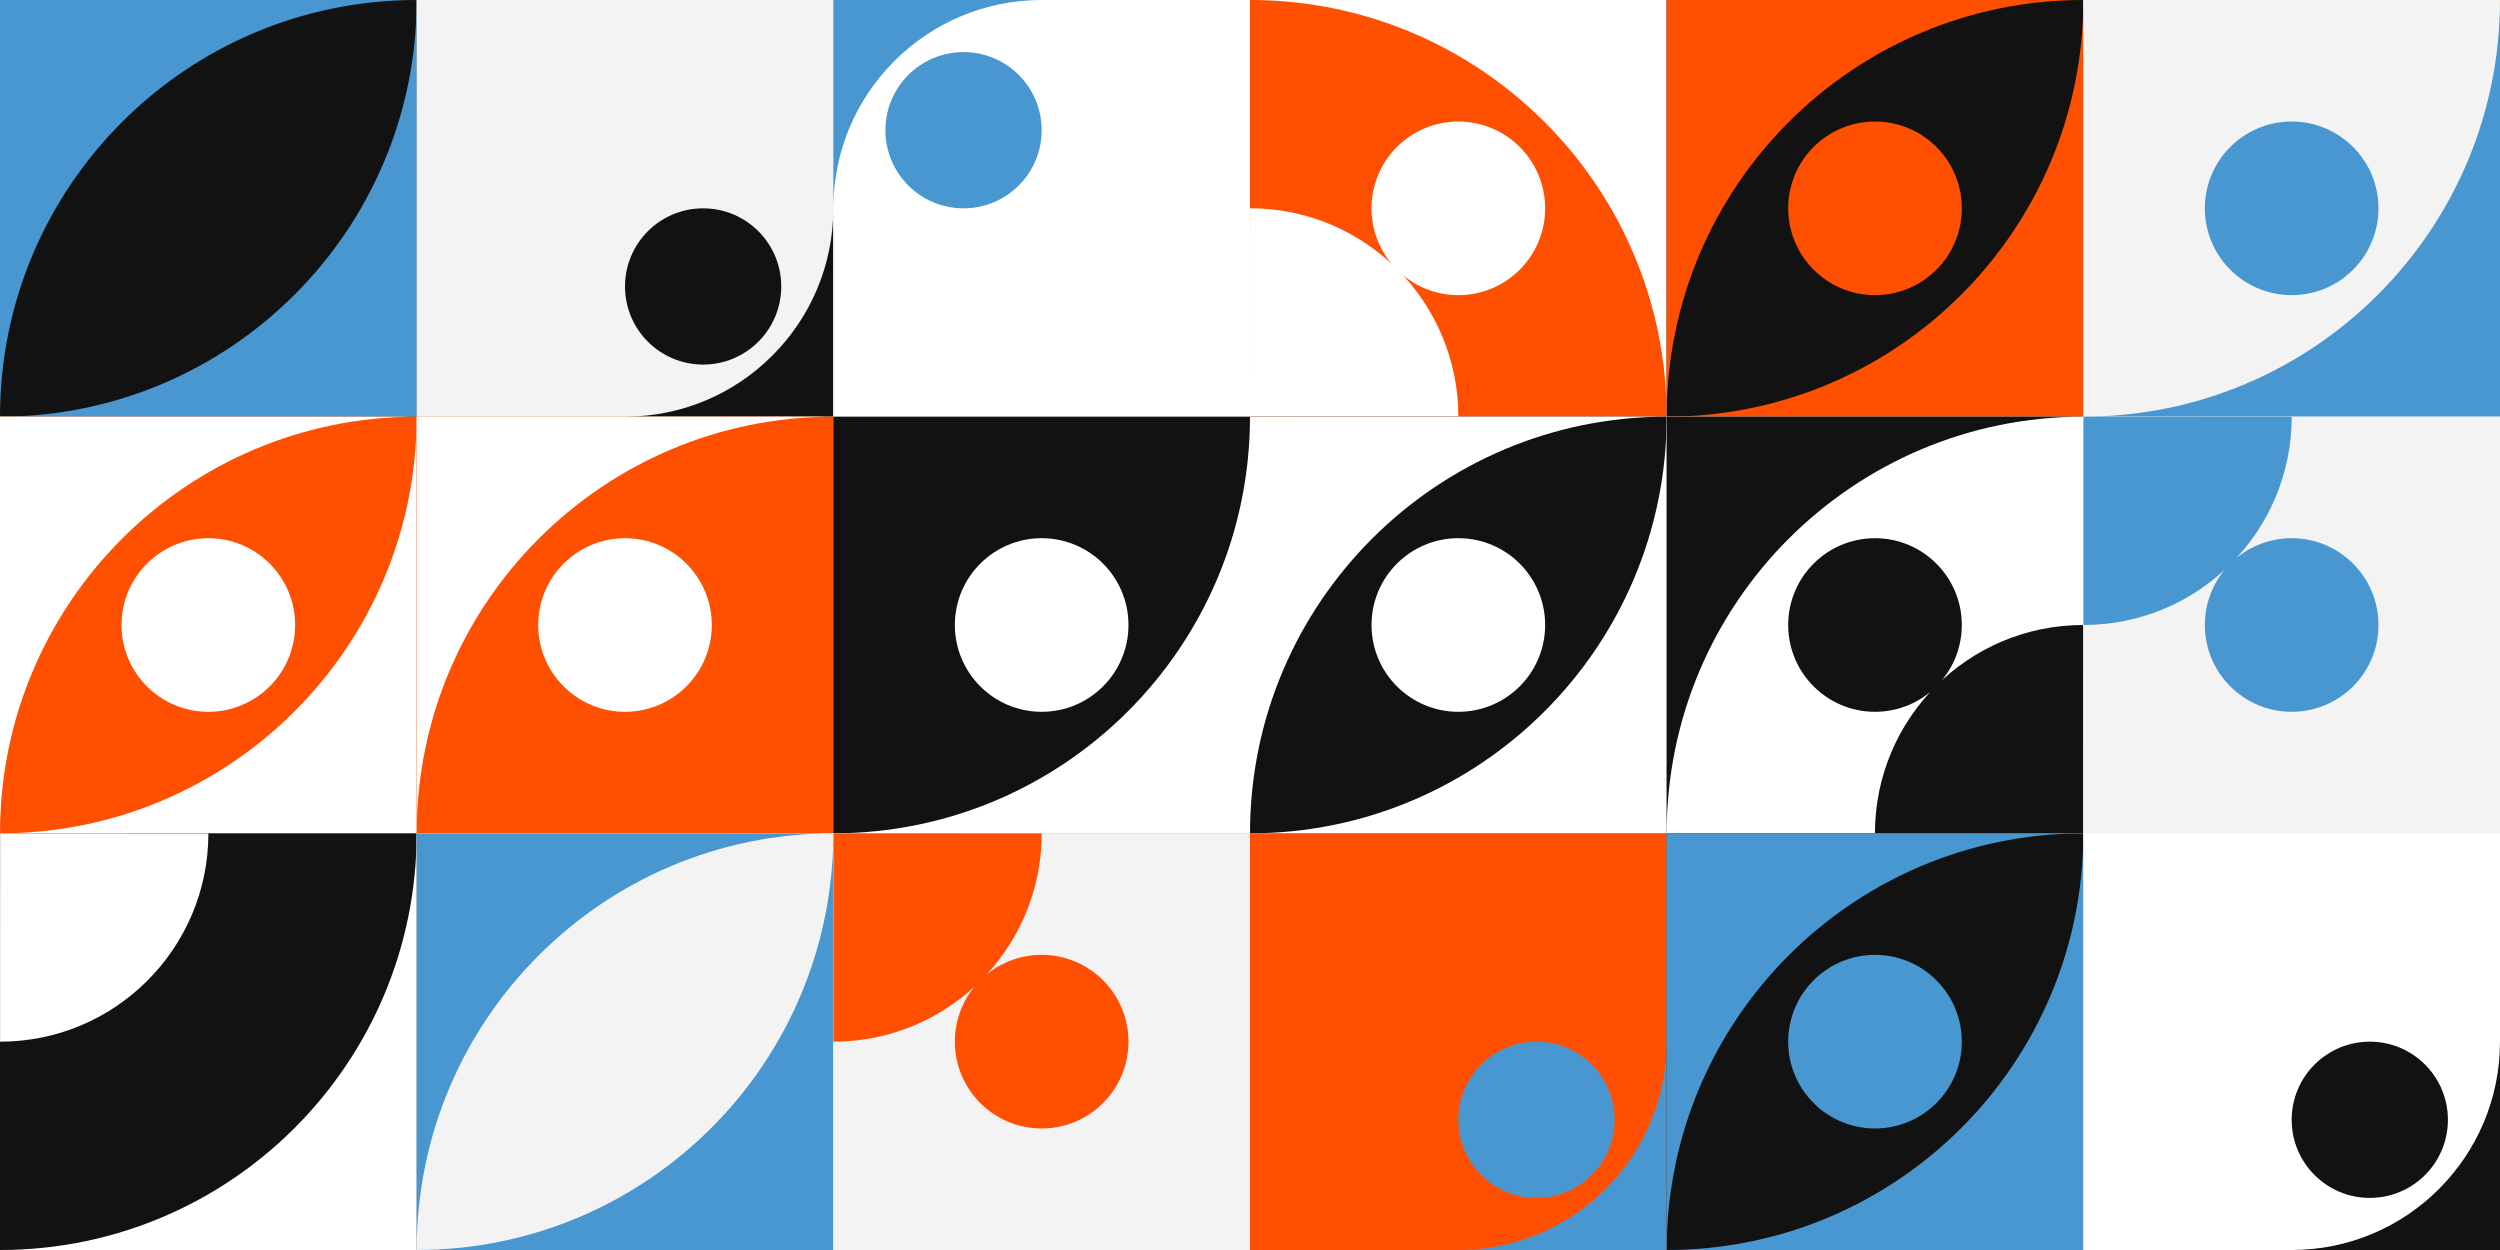
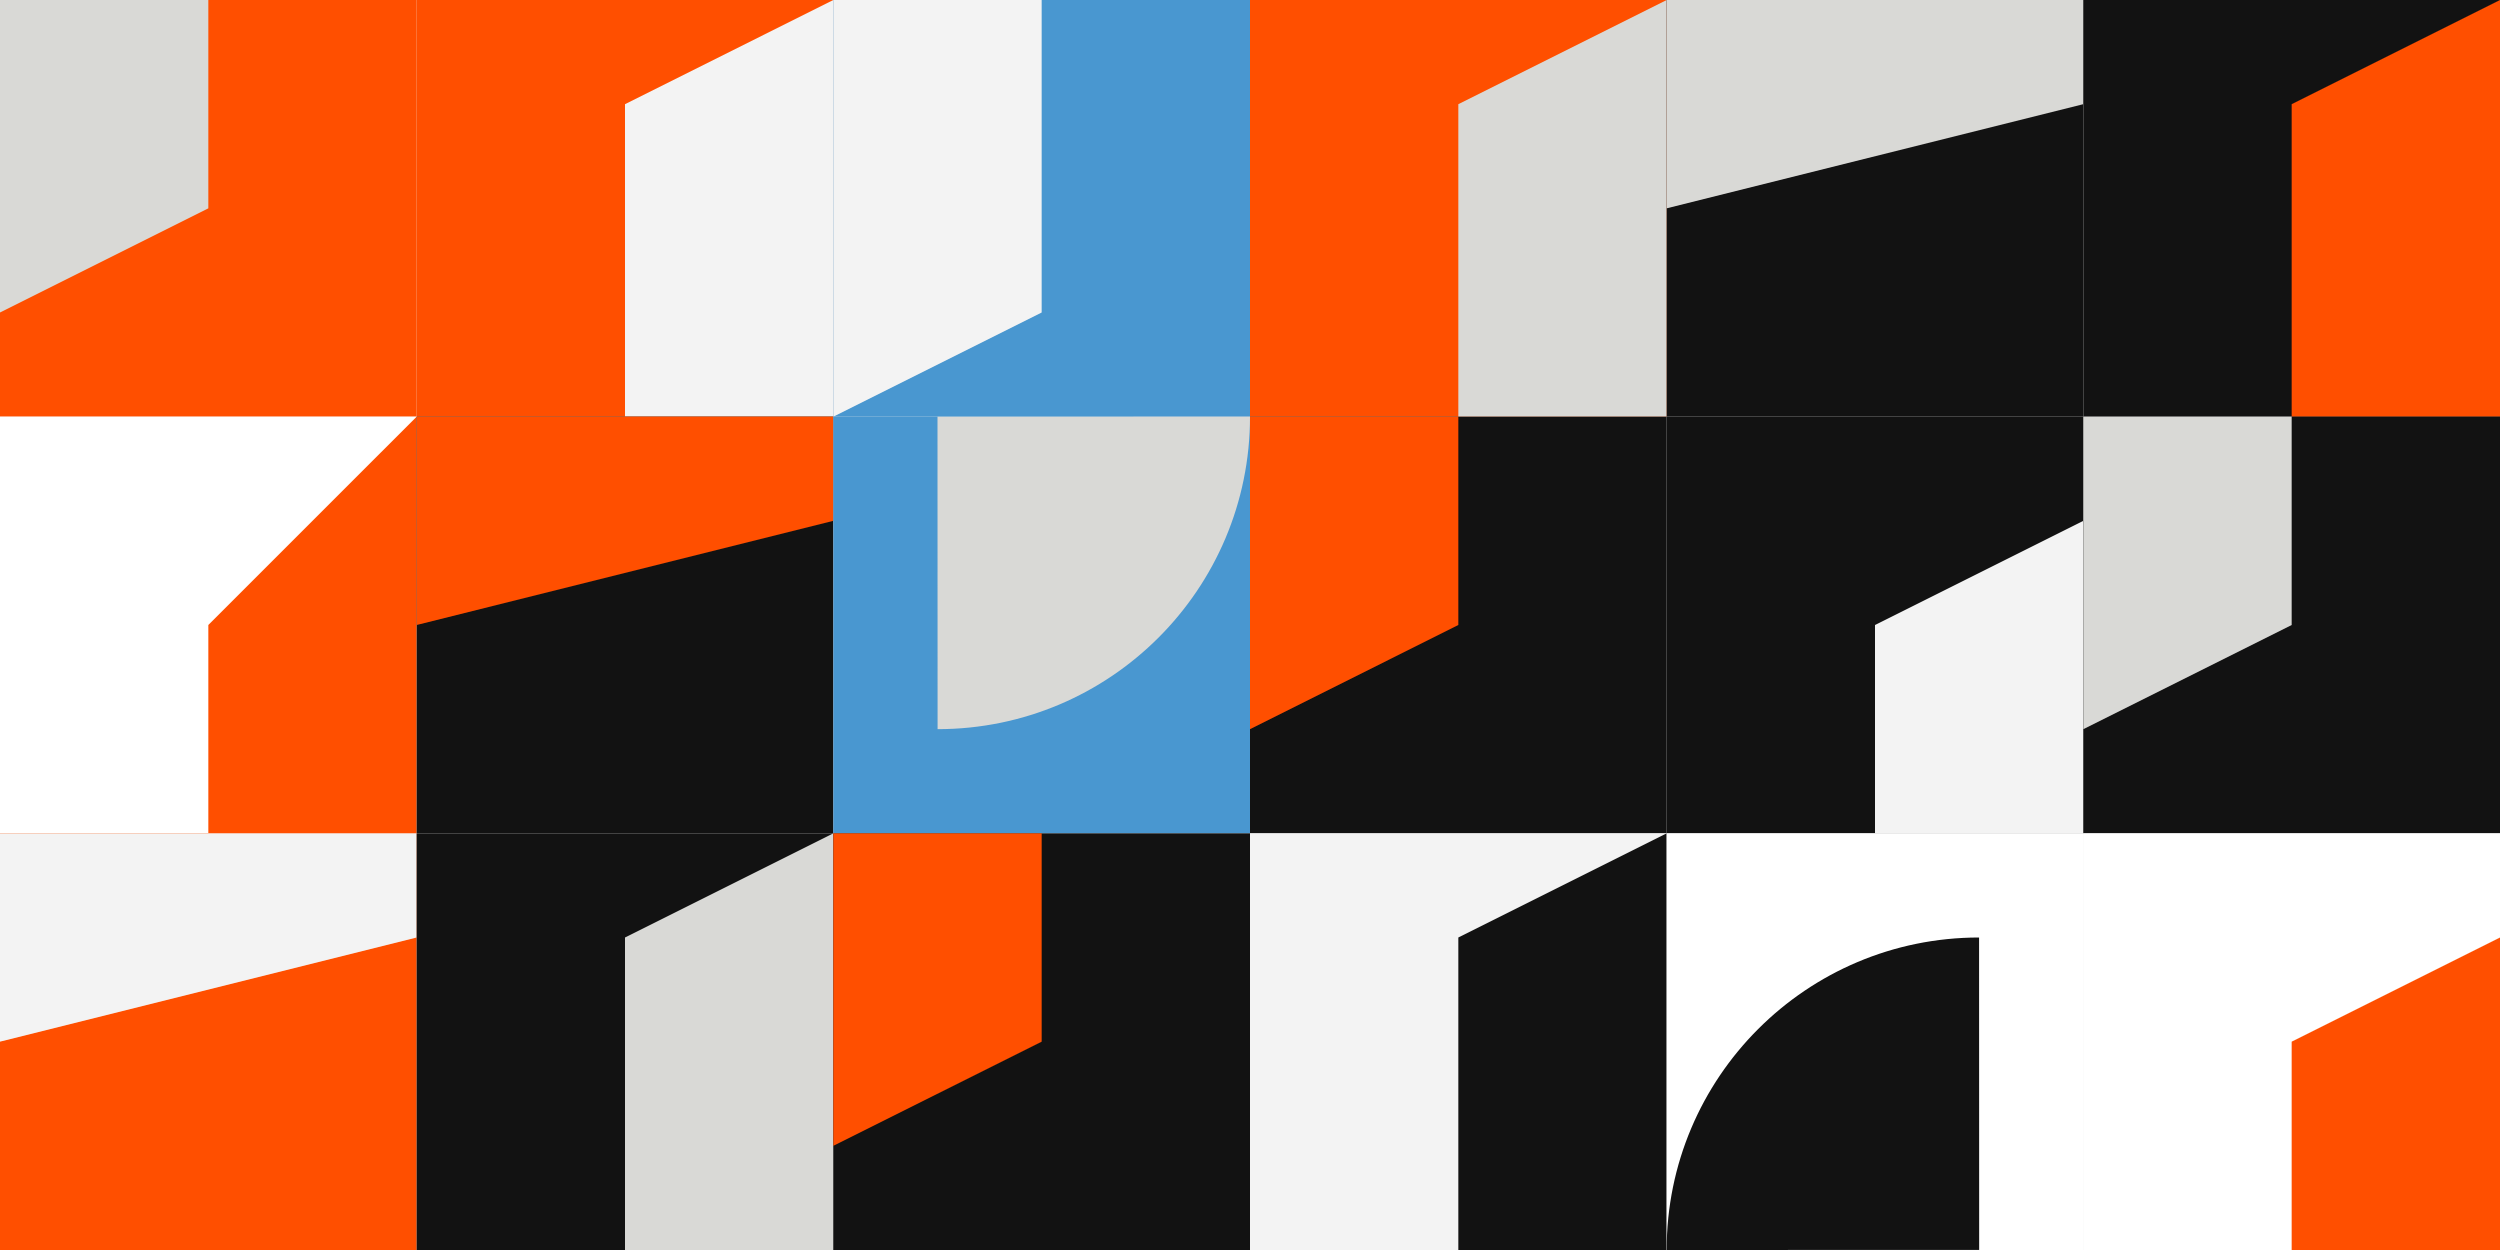
<svg xmlns="http://www.w3.org/2000/svg" version="1.1" width="1920" height="960" viewBox="0 0 1920 960">
-   <rect x="0" y="0" width="320" height="320" fill="#121212" />
+   <rect x="0" y="0" width="320" height="320" fill="#FF4F00" />
  <g transform="translate(0,0) scale(1.6)">
-     <path d="M200 0H0V200C0 89.544 89.544 0 200 0Z M141.42 141.42C105.228 177.616 55.228 200 0 200H200V0C200 55.228 177.616 105.228 141.42 141.42Z" fill="#4997D0" />
+     <path d="M100 2.18557e-05L100 100L1.47744e-05 150L2.84124e-05 -6.51651e-06L100 2.18557e-05Z" fill="#D9D9D6" />
  </g>
-   <rect x="320" y="0" width="320" height="320" fill="#F3F3F3" />
+   <rect x="320" y="0" width="320" height="320" fill="#FF4F00" />
  <g transform="translate(320,0) scale(1.6) rotate(180,100,100)">
-     <path d="M100 8.74228e-06H8.74228e-06V100C8.74228e-06 44.772 44.772 8.74228e-06 100 8.74228e-06Z M62.5 25C41.79 25 25 41.786 25 62.5C25 83.214 41.79 100 62.5 100C72.857 100 82.232 95.804 89.018 89.018C95.804 82.232 100 72.857 100 62.5C100 41.786 83.21 25 62.5 25Z" fill="#121212" />
+     <path d="M100 2.18557e-05L100 150L2.13312e-05 200L3.49691e-05 -6.51651e-06L100 2.18557e-05Z" fill="#F3F3F3" />
  </g>
-   <rect x="640" y="0" width="320" height="320" fill="#FFFFFF" />
+   <rect x="640" y="0" width="320" height="320" fill="#4997D0" />
  <g transform="translate(640,0) scale(1.6)">
-     <path d="M100 8.74228e-06H8.74228e-06V100C8.74228e-06 44.772 44.772 8.74228e-06 100 8.74228e-06Z M62.5 25C41.79 25 25 41.786 25 62.5C25 83.214 41.79 100 62.5 100C72.857 100 82.232 95.804 89.018 89.018C95.804 82.232 100 72.857 100 62.5C100 41.786 83.21 25 62.5 25Z" fill="#4997D0" />
+     <path d="M100 2.18557e-05L100 150L2.13312e-05 200L3.49691e-05 -6.51651e-06L100 2.18557e-05Z" fill="#F3F3F3" />
  </g>
  <rect x="960" y="0" width="320" height="320" fill="#FF4F00" />
-   <g transform="translate(960,0) scale(1.6) rotate(270,100,100)">
-     <path d="M200 8.74228e-06C200 55.228 177.616 105.228 141.42 141.42C105.228 177.616 55.228 200 0 200L200 200L200 8.74228e-06Z M141.667 100C141.667 76.984 123.011 58.333 100 58.333C76.989 58.333 58.333 76.984 58.333 100C58.333 123.016 76.989 141.667 100 141.667C111.508 141.667 121.925 137.004 129.464 129.464C137.004 121.925 141.667 111.508 141.667 100Z M100.028 0.028L0.056 4.37236e-06L0.028 100C55.24 100.016 100.012 55.256 100.028 0.028Z" fill="#FFFFFF" />
+   <g transform="translate(960,0) scale(1.6) rotate(180,100,100)">
+     <path d="M100 2.18557e-05L100 150L2.13312e-05 200L3.49691e-05 -6.51651e-06L100 2.18557e-05Z" fill="#D9D9D6" />
  </g>
  <rect x="1280" y="0" width="320" height="320" fill="#121212" />
  <g transform="translate(1280,0) scale(1.6)">
-     <path d="M200 0H0V200C0 89.544 89.544 0 200 0Z M141.42 141.42C105.228 177.616 55.228 200 0 200H200V0C200 55.228 177.616 105.228 141.42 141.42Z M100 58.333C76.989 58.333 58.334 76.984 58.334 100C58.334 123.016 76.989 141.667 100 141.667C111.508 141.667 121.925 137.004 129.464 129.464C137.004 121.925 141.667 111.508 141.667 100C141.667 76.984 123.011 58.333 100 58.333Z" fill="#FF4F00" />
+     <path d="M200 1.97103e-05L200 50L8.74228e-06 100L3.49691e-05 -6.51651e-06L200 1.97103e-05Z" fill="#D9D9D6" />
  </g>
-   <rect x="1600" y="0" width="320" height="320" fill="#F3F3F3" />
+   <rect x="1600" y="0" width="320" height="320" fill="#121212" />
  <g transform="translate(1600,0) scale(1.6) rotate(180,100,100)">
-     <path d="M200 0H0V200C0 89.544 89.544 0 200 0Z M100 58.333C76.989 58.333 58.333 76.984 58.333 100C58.333 123.016 76.989 141.667 100 141.667C111.508 141.667 121.925 137.004 129.464 129.464C137.004 121.925 141.667 111.508 141.667 100C141.667 76.984 123.011 58.333 100 58.333Z" fill="#4997D0" />
+     <path d="M100 2.18557e-05L100 150L2.13312e-05 200L3.49691e-05 -6.51651e-06L100 2.18557e-05Z" fill="#FF4F00" />
  </g>
-   <rect x="0" y="320" width="320" height="320" fill="#FF4F00" />
+   <rect x="0" y="320" width="320" height="320" fill="#FFFFFF" />
  <g transform="translate(0,320) scale(1.6) rotate(180,100,100)">
-     <path d="M200 0H0V200C0 89.544 89.544 0 200 0Z M141.42 141.42C105.228 177.616 55.228 200 0 200H200V0C200 55.228 177.616 105.228 141.42 141.42Z M100 58.333C76.989 58.333 58.334 76.984 58.334 100C58.334 123.016 76.989 141.667 100 141.667C111.508 141.667 121.925 137.004 129.464 129.464C137.004 121.925 141.667 111.508 141.667 100C141.667 76.984 123.011 58.333 100 58.333Z" fill="#FFFFFF" />
+     <path d="M100 2.18557e-05L100 100L8.74228e-06 200L2.18557e-05 100L3.49691e-05 8.74228e-06L100 2.18557e-05Z" fill="#FF4F00" />
  </g>
-   <rect x="320" y="320" width="320" height="320" fill="#FF4F00" />
+   <rect x="320" y="320" width="320" height="320" fill="#121212" />
  <g transform="translate(320,320) scale(1.6)">
-     <path d="M200 0H0V200C0 89.544 89.544 0 200 0Z M100 58.333C76.989 58.333 58.333 76.984 58.333 100C58.333 123.016 76.989 141.667 100 141.667C111.508 141.667 121.925 137.004 129.464 129.464C137.004 121.925 141.667 111.508 141.667 100C141.667 76.984 123.011 58.333 100 58.333Z" fill="#FFFFFF" />
+     <path d="M200 1.97103e-05L200 50L8.74228e-06 100L3.49691e-05 -6.51651e-06L200 1.97103e-05Z" fill="#FF4F00" />
  </g>
-   <rect x="640" y="320" width="320" height="320" fill="#121212" />
+   <rect x="640" y="320" width="320" height="320" fill="#4997D0" />
  <g transform="translate(640,320) scale(1.6) rotate(180,100,100)">
-     <path d="M200 0H0V200C0 89.544 89.544 0 200 0Z M100 58.333C76.989 58.333 58.333 76.984 58.333 100C58.333 123.016 76.989 141.667 100 141.667C111.508 141.667 121.925 137.004 129.464 129.464C137.004 121.925 141.667 111.508 141.667 100C141.667 76.984 123.011 58.333 100 58.333Z" fill="#FFFFFF" />
+     <path d="M149.958 50L150 199.958L6.59691e-06 200C-0.024 117.181 67.116 50.024 149.958 50Z" fill="#D9D9D6" />
  </g>
  <rect x="960" y="320" width="320" height="320" fill="#121212" />
  <g transform="translate(960,320) scale(1.6)">
-     <path d="M200 0H0V200C0 89.544 89.544 0 200 0Z M141.42 141.42C105.228 177.616 55.228 200 0 200H200V0C200 55.228 177.616 105.228 141.42 141.42Z M100 58.333C76.989 58.333 58.334 76.984 58.334 100C58.334 123.016 76.989 141.667 100 141.667C111.508 141.667 121.925 137.004 129.464 129.464C137.004 121.925 141.667 111.508 141.667 100C141.667 76.984 123.011 58.333 100 58.333Z" fill="#FFFFFF" />
+     <path d="M100 2.18557e-05L100 100L1.47744e-05 150L2.84124e-05 -6.51651e-06L100 2.18557e-05Z" fill="#FF4F00" />
  </g>
-   <rect x="1280" y="320" width="320" height="320" fill="#FFFFFF" />
+   <rect x="1280" y="320" width="320" height="320" fill="#121212" />
  <g transform="translate(1280,320) scale(1.6) rotate(180,100,100)">
-     <path d="M200 8.74228e-06C200 55.228 177.616 105.228 141.42 141.42C105.228 177.616 55.228 200 0 200L200 200L200 8.74228e-06Z M141.667 100C141.667 76.984 123.011 58.333 100 58.333C76.989 58.333 58.333 76.984 58.333 100C58.333 123.016 76.989 141.667 100 141.667C111.508 141.667 121.925 137.004 129.464 129.464C137.004 121.925 141.667 111.508 141.667 100Z M100.028 0.028L0.056 4.37236e-06L0.028 100C55.24 100.016 100.012 55.256 100.028 0.028Z" fill="#121212" />
+     <path d="M100 2.18557e-05L100 100L1.47744e-05 150L2.84124e-05 -6.51651e-06L100 2.18557e-05Z" fill="#F3F3F3" />
  </g>
-   <rect x="1600" y="320" width="320" height="320" fill="#F3F3F3" />
+   <rect x="1600" y="320" width="320" height="320" fill="#121212" />
  <g transform="translate(1600,320) scale(1.6)">
-     <path d="M141.667 100C141.667 76.984 123.011 58.333 100 58.333C76.989 58.333 58.333 76.984 58.333 100C58.333 123.016 76.989 141.667 100 141.667C111.508 141.667 121.925 137.004 129.464 129.464C137.004 121.925 141.667 111.508 141.667 100Z M100.028 0.028L0.056 1.08889e-05L0.028 100C55.24 100.016 100.012 55.256 100.028 0.028Z" fill="#4997D0" />
+     <path d="M100 2.18557e-05L100 100L1.47744e-05 150L2.84124e-05 -6.51651e-06L100 2.18557e-05Z" fill="#D9D9D6" />
  </g>
-   <rect x="0" y="640" width="320" height="320" fill="#121212" />
+   <rect x="0" y="640" width="320" height="320" fill="#FF4F00" />
  <g transform="translate(0,640) scale(1.6)">
-     <path d="M200 8.74228e-06C200 55.228 177.616 105.228 141.42 141.42C105.228 177.616 55.228 200 0 200L200 200L200 8.74228e-06Z M100.028 0.028L0.056 4.37236e-06L0.028 100C55.24 100.016 100.012 55.256 100.028 0.028Z" fill="#FFFFFF" />
+     <path d="M200 1.97103e-05L200 50L8.74228e-06 100L3.49691e-05 -6.51651e-06L200 1.97103e-05Z" fill="#F3F3F3" />
  </g>
-   <rect x="320" y="640" width="320" height="320" fill="#F3F3F3" />
+   <rect x="320" y="640" width="320" height="320" fill="#121212" />
  <g transform="translate(320,640) scale(1.6) rotate(180,100,100)">
-     <path d="M200 0H0V200C0 89.544 89.544 0 200 0Z M141.42 141.42C105.228 177.616 55.228 200 0 200H200V0C200 55.228 177.616 105.228 141.42 141.42Z" fill="#4997D0" />
+     <path d="M100 2.18557e-05L100 150L2.13312e-05 200L3.49691e-05 -6.51651e-06L100 2.18557e-05Z" fill="#D9D9D6" />
  </g>
-   <rect x="640" y="640" width="320" height="320" fill="#F3F3F3" />
+   <rect x="640" y="640" width="320" height="320" fill="#121212" />
  <g transform="translate(640,640) scale(1.6)">
-     <path d="M141.667 100C141.667 76.984 123.011 58.333 100 58.333C76.989 58.333 58.333 76.984 58.333 100C58.333 123.016 76.989 141.667 100 141.667C111.508 141.667 121.925 137.004 129.464 129.464C137.004 121.925 141.667 111.508 141.667 100Z M100.028 0.028L0.056 1.08889e-05L0.028 100C55.24 100.016 100.012 55.256 100.028 0.028Z" fill="#FF4F00" />
+     <path d="M100 2.18557e-05L100 100L1.47744e-05 150L2.84124e-05 -6.51651e-06L100 2.18557e-05Z" fill="#FF4F00" />
  </g>
-   <rect x="960" y="640" width="320" height="320" fill="#FF4F00" />
+   <rect x="960" y="640" width="320" height="320" fill="#F3F3F3" />
  <g transform="translate(960,640) scale(1.6) rotate(180,100,100)">
-     <path d="M100 8.74228e-06H8.74228e-06V100C8.74228e-06 44.772 44.772 8.74228e-06 100 8.74228e-06Z M62.5 25C41.79 25 25 41.786 25 62.5C25 83.214 41.79 100 62.5 100C72.857 100 82.232 95.804 89.018 89.018C95.804 82.232 100 72.857 100 62.5C100 41.786 83.21 25 62.5 25Z" fill="#4997D0" />
+     <path d="M100 2.18557e-05L100 150L2.13312e-05 200L3.49691e-05 -6.51651e-06L100 2.18557e-05Z" fill="#121212" />
  </g>
-   <rect x="1280" y="640" width="320" height="320" fill="#121212" />
+   <rect x="1280" y="640" width="320" height="320" fill="#FFFFFF" />
  <g transform="translate(1280,640) scale(1.6)">
-     <path d="M200 0H0V200C0 89.544 89.544 0 200 0Z M141.42 141.42C105.228 177.616 55.228 200 0 200H200V0C200 55.228 177.616 105.228 141.42 141.42Z M100 58.333C76.989 58.333 58.334 76.984 58.334 100C58.334 123.016 76.989 141.667 100 141.667C111.508 141.667 121.925 137.004 129.464 129.464C137.004 121.925 141.667 111.508 141.667 100C141.667 76.984 123.011 58.333 100 58.333Z" fill="#4997D0" />
+     <path d="M149.958 50L150 199.958L6.59691e-06 200C-0.024 117.181 67.116 50.024 149.958 50Z" fill="#121212" />
  </g>
  <rect x="1600" y="640" width="320" height="320" fill="#FFFFFF" />
  <g transform="translate(1600,640) scale(1.6) rotate(180,100,100)">
-     <path d="M100 8.74228e-06H8.74228e-06V100C8.74228e-06 44.772 44.772 8.74228e-06 100 8.74228e-06Z M62.5 25C41.79 25 25 41.786 25 62.5C25 83.214 41.79 100 62.5 100C72.857 100 82.232 95.804 89.018 89.018C95.804 82.232 100 72.857 100 62.5C100 41.786 83.21 25 62.5 25Z" fill="#121212" />
+     <path d="M100 2.18557e-05L100 100L1.47744e-05 150L2.84124e-05 -6.51651e-06L100 2.18557e-05Z" fill="#FF4F00" />
  </g>
</svg>
